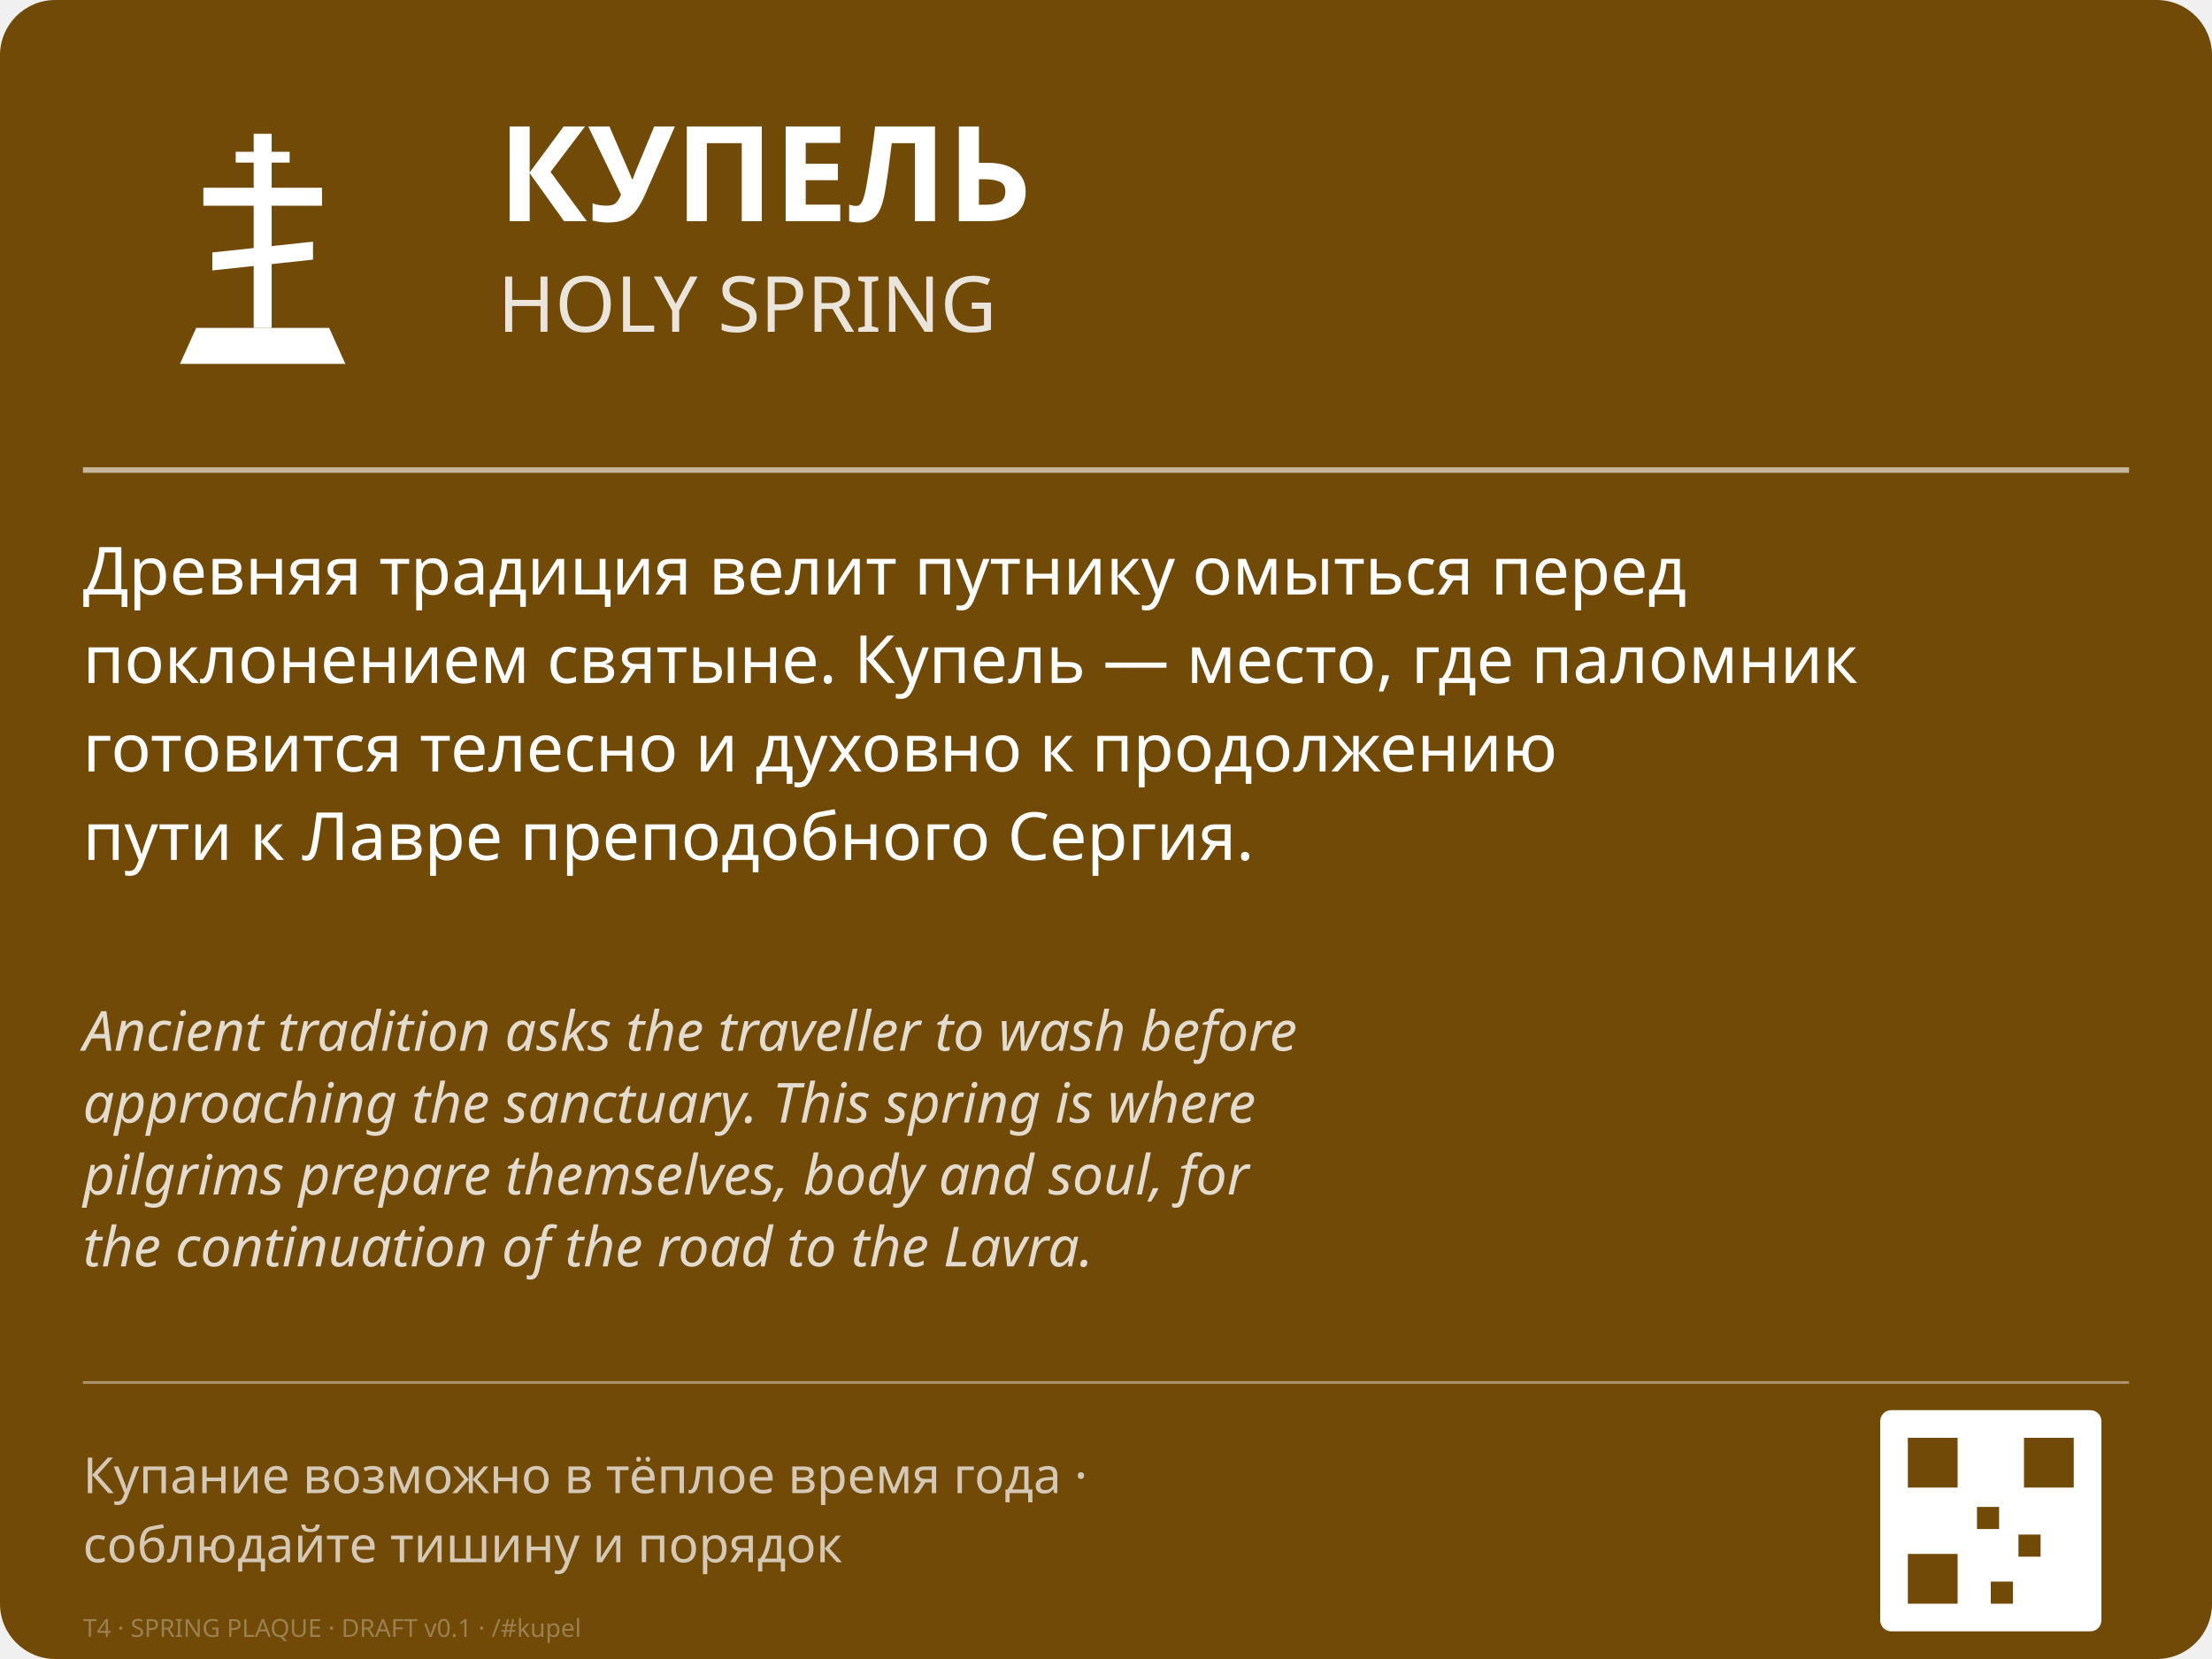
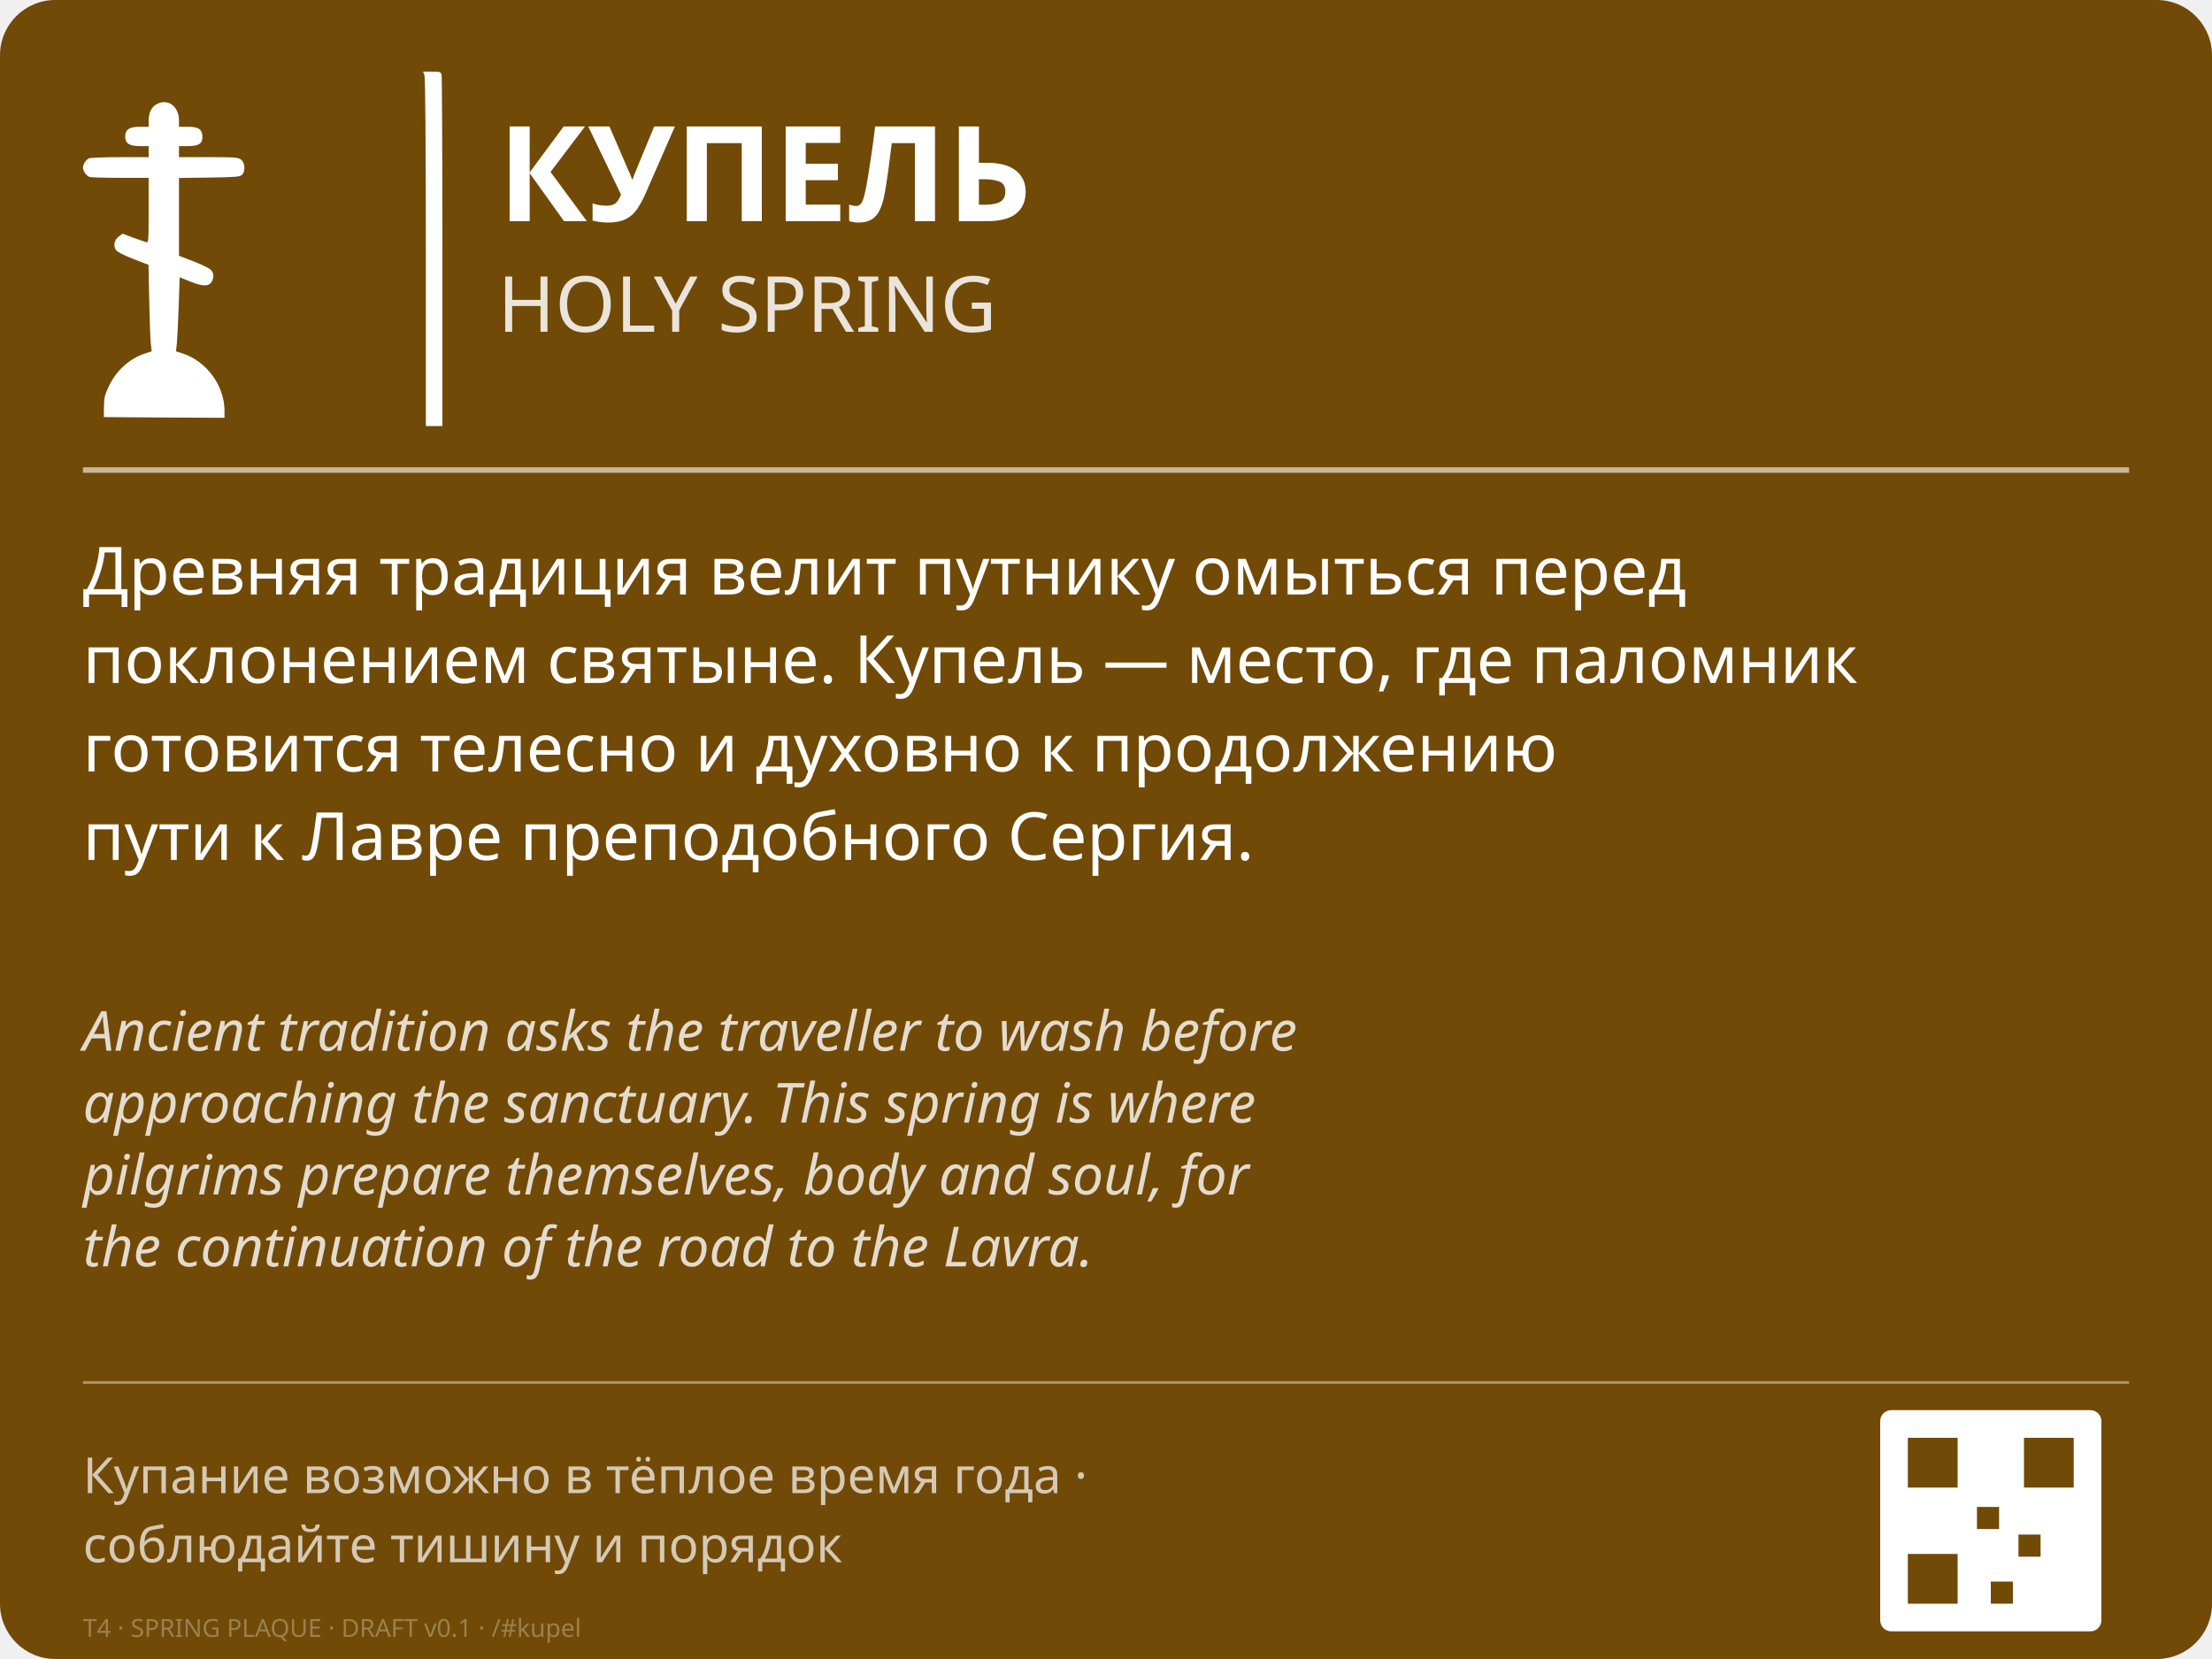
<svg xmlns="http://www.w3.org/2000/svg" viewBox="0 0 800 600" role="img" aria-label="T4: Интерпретационная табличка у Купели">
  <defs>
-     <g id="pict-cross" fill="#fff">
-       <path d="M 270 820 L 730 820 L 685 720 L 315 720 Z" />
-       <rect x="475" y="180" width="50" height="540" />
-       <rect x="425" y="230" width="150" height="30" />
-       <rect x="335" y="330" width="330" height="50" />
-       <path d="M 360 510 L 640 480 L 640 530 L 360 560 Z" />
+     <g id="pict-cross">
+       <g transform="translate(0 6.97772) scale(3.83675)">
+         <g transform="translate(-161.3627,437) scale(0.1,-0.1)" fill="#fff">
+           <path d="M4090 4344 c6 -16 10 -491 10 -1285 l0 -1259 60 0 60 0 0 1263 c0 694 -3 1272 -6 1285 -6 20 -12 22 -70 22 l-64 0 10 -26z" />
+           <path d="M2148 4134 c-37 -19 -58 -63 -58 -119 l0 -45 -65 0 c-75 0 -105 -20 -105 -70 0 -50 30 -70 105 -70 l65 0 0 -40 0 -40 -204 0 c-113 0 -216 -4 -229 -9 -13 -5 -29 -23 -36 -39 -10 -25 -10 -35 3 -60 8 -16 26 -32 38 -36 13 -3 114 -6 226 -6 l202 0 0 -236 c0 -220 -1 -236 -17 -231 -10 3 -53 18 -95 33 l-77 29 -28 -21 c-32 -24 -41 -65 -20 -97 9 -14 55 -38 125 -65 l111 -43 5 -252 c3 -139 8 -280 11 -313 l7 -62 -49 -16 c-112 -37 -206 -122 -260 -234 -31 -64 -36 -85 -37 -151 l-1 -76 438 -3 437 -2 0 52 c-1 181 -128 356 -302 414 l-50 16 7 62 c3 33 9 154 13 268 l7 207 73 -30 c90 -36 135 -38 156 -7 23 33 20 73 -8 95 -13 11 -69 37 -125 59 l-101 39 0 282 0 282 220 3 c192 3 221 5 237 20 26 26 22 86 -6 109 -21 17 -43 19 -237 19 l-214 0 0 40 0 40 63 0 c79 0 107 17 107 66 0 55 -27 74 -105 74 l-65 0 0 45 c0 104 -81 163 -162 119z" />
+         </g>
+       </g>
    </g>
  </defs>
  <rect width="800" height="600" rx="20" fill="#714A07" />
  <g transform="translate(30 25) scale(0.13)">
    <use href="#pict-cross" />
  </g>
  <text x="180" y="80" fill="#fff" font-family="'Myriad Pro Condensed','PT Sans Narrow','Arial Narrow',sans-serif" font-weight="700" font-size="48" font-stretch="condensed">КУПЕЛЬ</text>
  <text x="180" y="120" fill="#fff" opacity="0.85" font-family="'Myriad Pro Condensed','PT Sans Narrow','Arial Narrow',sans-serif" font-weight="400" font-size="28" font-stretch="condensed">HOLY SPRING</text>
  <line x1="30" y1="170" x2="770" y2="170" stroke="#fff" stroke-width="2" opacity="0.6" />
  <text x="30" y="215" fill="#fff" font-family="'Myriad Pro Condensed','PT Sans Narrow','Arial Narrow',sans-serif" font-weight="400" font-size="24" font-stretch="condensed">
    <tspan x="30" dy="0">Древняя традиция велит путнику омыться перед</tspan>
    <tspan x="30" dy="32">поклонением святыне. Купель — место, где паломник</tspan>
    <tspan x="30" dy="32">готовится телесно и духовно к продолжению</tspan>
    <tspan x="30" dy="32">пути к Лавре преподобного Сергия.</tspan>
  </text>
  <text x="30" y="380" fill="#fff" opacity="0.8" font-family="'Myriad Pro Condensed','PT Sans Narrow','Arial Narrow',sans-serif" font-weight="400" font-style="italic" font-size="20" font-stretch="condensed">
    <tspan x="30" dy="0">Ancient tradition asks the traveller to wash before</tspan>
    <tspan x="30" dy="26">approaching the sanctuary. This spring is where</tspan>
    <tspan x="30" dy="26">pilgrims prepare themselves, body and soul, for</tspan>
    <tspan x="30" dy="26">the continuation of the road to the Lavra.</tspan>
  </text>
  <line x1="30" y1="500" x2="770" y2="500" stroke="#fff" stroke-width="1" opacity="0.4" />
  <text x="30" y="540" fill="#fff" opacity="0.7" font-family="'Myriad Pro Condensed','PT Sans Narrow','Arial Narrow',sans-serif" font-weight="400" font-size="18" font-stretch="condensed">Купание возможно в тёплое время года ·</text>
  <text x="30" y="565" fill="#fff" opacity="0.7" font-family="'Myriad Pro Condensed','PT Sans Narrow','Arial Narrow',sans-serif" font-weight="400" font-size="18" font-stretch="condensed">соблюдайте тишину и порядок</text>
  <rect x="680" y="510" width="80" height="80" fill="#fff" rx="4" />
  <g fill="#714A07">
    <rect x="690" y="520" width="18" height="18" />
    <rect x="732" y="520" width="18" height="18" />
    <rect x="690" y="562" width="18" height="18" />
    <rect x="715" y="545" width="8" height="8" />
    <rect x="730" y="555" width="8" height="8" />
    <rect x="720" y="572" width="8" height="8" />
  </g>
  <text x="30" y="592" fill="#fff" opacity="0.3" font-size="9" font-family="sans-serif">T4 · SPRING PLAQUE · DRAFT v0.1 · /#kupel</text>
</svg>
